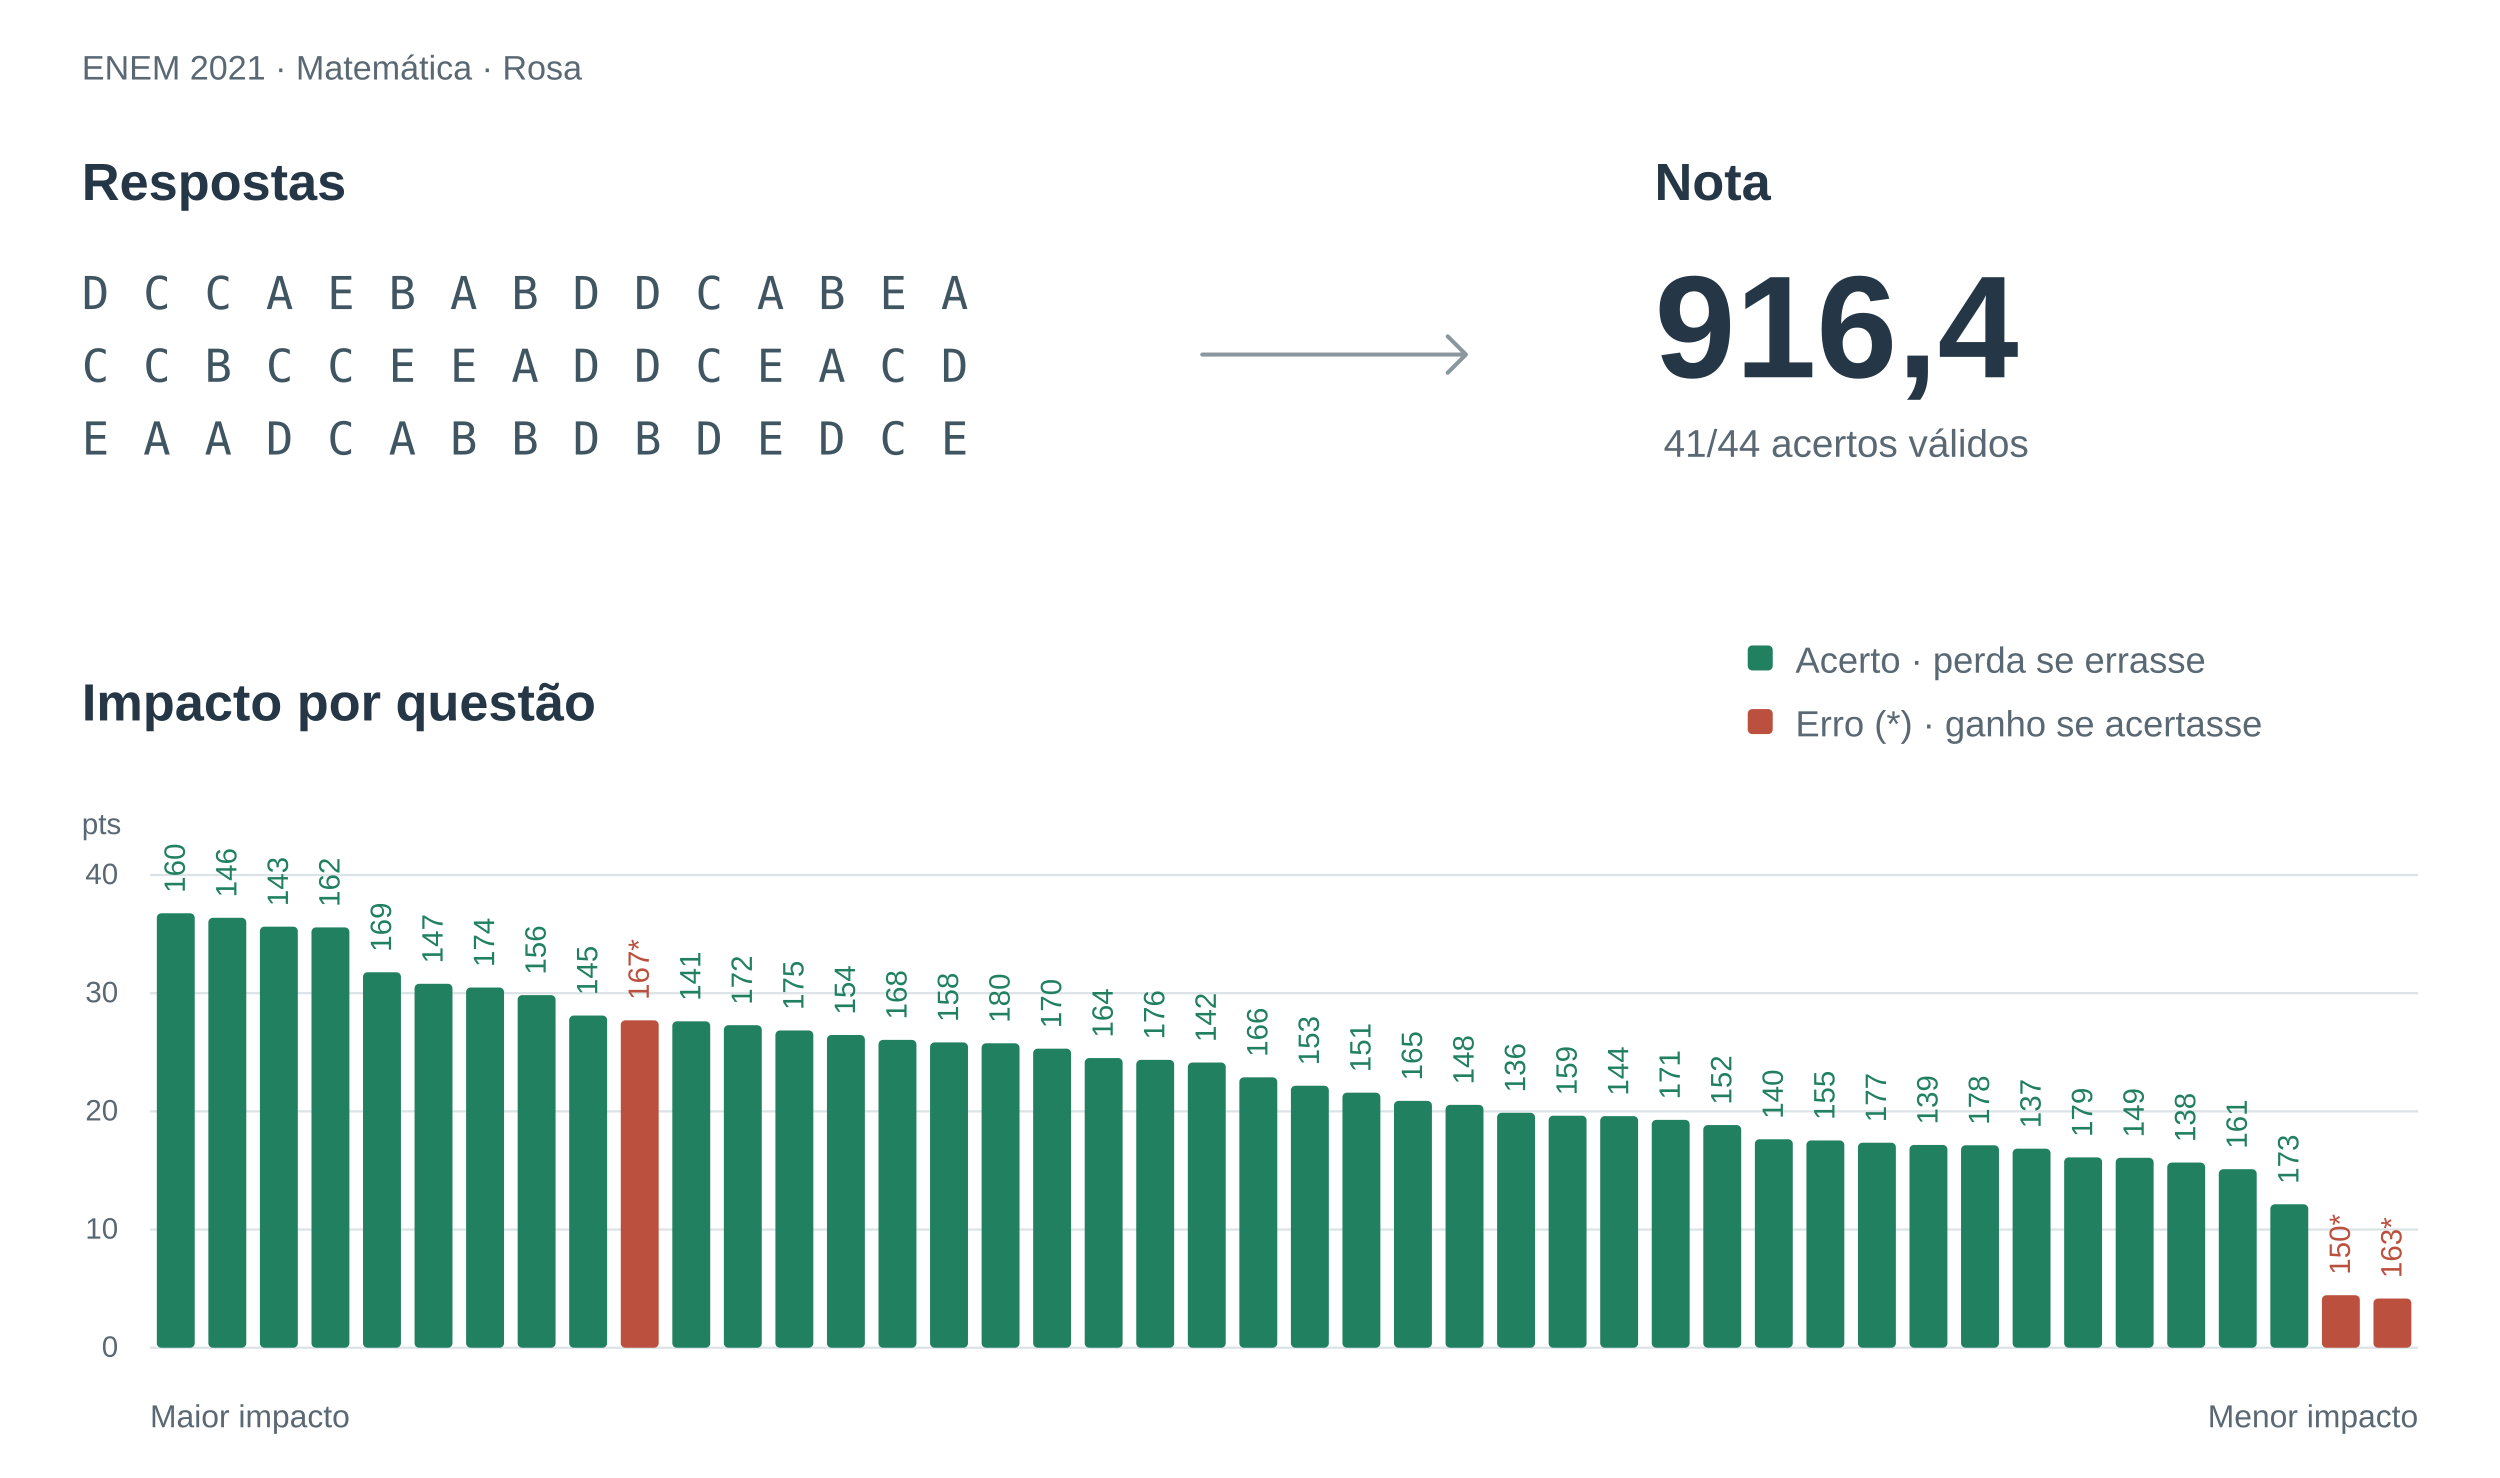
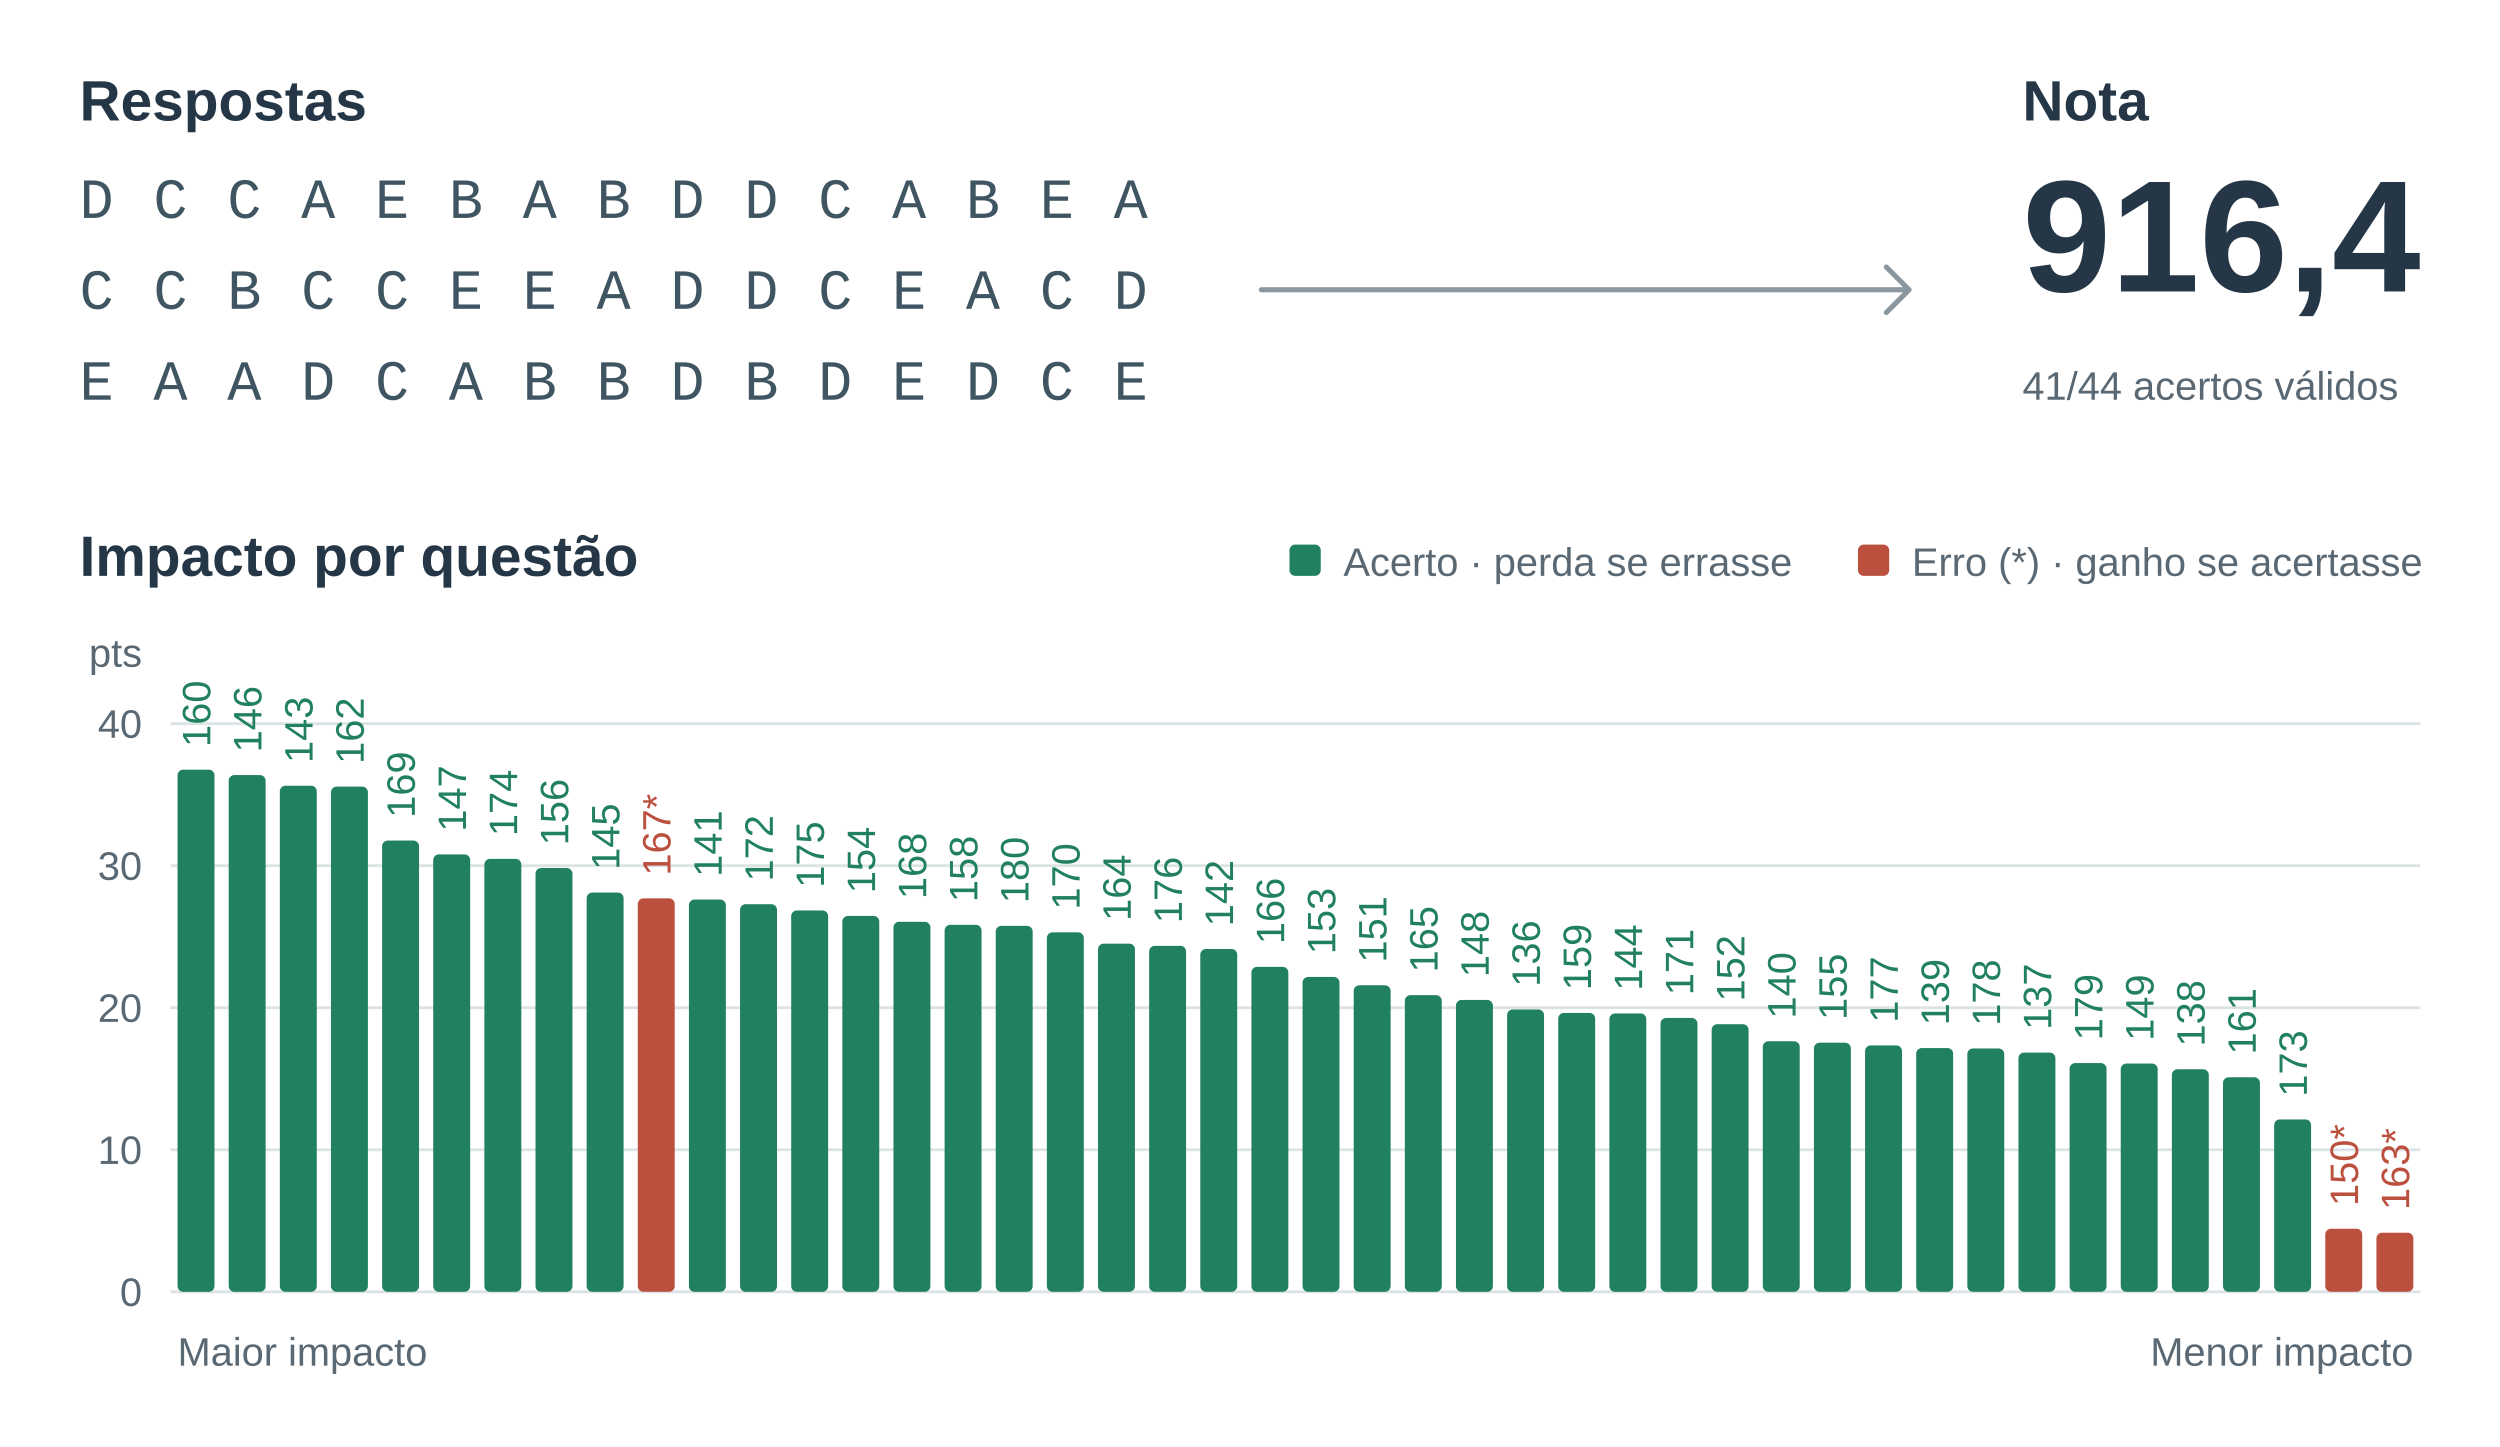
- <svg xmlns="http://www.w3.org/2000/svg" viewBox="0 0 1100 650" width="1100" height="650" role="img" aria-labelledby="titulo descricao">
+ <svg xmlns="http://www.w3.org/2000/svg" viewBox="0 0 880 509" width="880" height="509" role="img" aria-labelledby="titulo descricao">
  <style>.texto { fill: #253746; }
.secundario { fill: #596873; }
.resposta { fill: #405562; }
.acerto { fill: #20805f; }
.erro { fill: #bb503e; }
.grade { stroke: #dce3e7; }
- .seta { stroke: #8a979f; }</style>
+ .seta { stroke: #8a979f; }
+ .ligacao { stroke: #20805f; }</style>
  <g font-family="Arial, Helvetica, sans-serif">
-     <text x="36" y="35" font-size="15" class="secundario">ENEM 2021 · Matemática · Rosa</text>
-     <text x="36" y="88" font-size="23" class="texto" font-weight="bold">Respostas</text>
-     <text x="728" y="88" font-size="23" class="texto" font-weight="bold">Nota</text>
-     <text x="36" y="136" font-size="20" class="resposta" font-family="monospace">D</text>
-     <text x="63" y="136" font-size="20" class="resposta" font-family="monospace">C</text>
-     <text x="90" y="136" font-size="20" class="resposta" font-family="monospace">C</text>
-     <text x="117" y="136" font-size="20" class="resposta" font-family="monospace">A</text>
-     <text x="144" y="136" font-size="20" class="resposta" font-family="monospace">E</text>
-     <text x="171" y="136" font-size="20" class="resposta" font-family="monospace">B</text>
-     <text x="198" y="136" font-size="20" class="resposta" font-family="monospace">A</text>
-     <text x="225" y="136" font-size="20" class="resposta" font-family="monospace">B</text>
-     <text x="252" y="136" font-size="20" class="resposta" font-family="monospace">D</text>
-     <text x="279" y="136" font-size="20" class="resposta" font-family="monospace">D</text>
-     <text x="306" y="136" font-size="20" class="resposta" font-family="monospace">C</text>
-     <text x="333" y="136" font-size="20" class="resposta" font-family="monospace">A</text>
-     <text x="360" y="136" font-size="20" class="resposta" font-family="monospace">B</text>
-     <text x="387" y="136" font-size="20" class="resposta" font-family="monospace">E</text>
-     <text x="414" y="136" font-size="20" class="resposta" font-family="monospace">A</text>
-     <text x="36" y="168" font-size="20" class="resposta" font-family="monospace">C</text>
-     <text x="63" y="168" font-size="20" class="resposta" font-family="monospace">C</text>
-     <text x="90" y="168" font-size="20" class="resposta" font-family="monospace">B</text>
-     <text x="117" y="168" font-size="20" class="resposta" font-family="monospace">C</text>
-     <text x="144" y="168" font-size="20" class="resposta" font-family="monospace">C</text>
-     <text x="171" y="168" font-size="20" class="resposta" font-family="monospace">E</text>
-     <text x="198" y="168" font-size="20" class="resposta" font-family="monospace">E</text>
-     <text x="225" y="168" font-size="20" class="resposta" font-family="monospace">A</text>
-     <text x="252" y="168" font-size="20" class="resposta" font-family="monospace">D</text>
-     <text x="279" y="168" font-size="20" class="resposta" font-family="monospace">D</text>
-     <text x="306" y="168" font-size="20" class="resposta" font-family="monospace">C</text>
-     <text x="333" y="168" font-size="20" class="resposta" font-family="monospace">E</text>
-     <text x="360" y="168" font-size="20" class="resposta" font-family="monospace">A</text>
-     <text x="387" y="168" font-size="20" class="resposta" font-family="monospace">C</text>
-     <text x="414" y="168" font-size="20" class="resposta" font-family="monospace">D</text>
-     <text x="36" y="200" font-size="20" class="resposta" font-family="monospace">E</text>
-     <text x="63" y="200" font-size="20" class="resposta" font-family="monospace">A</text>
-     <text x="90" y="200" font-size="20" class="resposta" font-family="monospace">A</text>
-     <text x="117" y="200" font-size="20" class="resposta" font-family="monospace">D</text>
-     <text x="144" y="200" font-size="20" class="resposta" font-family="monospace">C</text>
-     <text x="171" y="200" font-size="20" class="resposta" font-family="monospace">A</text>
-     <text x="198" y="200" font-size="20" class="resposta" font-family="monospace">B</text>
-     <text x="225" y="200" font-size="20" class="resposta" font-family="monospace">B</text>
-     <text x="252" y="200" font-size="20" class="resposta" font-family="monospace">D</text>
-     <text x="279" y="200" font-size="20" class="resposta" font-family="monospace">B</text>
-     <text x="306" y="200" font-size="20" class="resposta" font-family="monospace">D</text>
-     <text x="333" y="200" font-size="20" class="resposta" font-family="monospace">E</text>
-     <text x="360" y="200" font-size="20" class="resposta" font-family="monospace">D</text>
-     <text x="387" y="200" font-size="20" class="resposta" font-family="monospace">C</text>
-     <text x="414" y="200" font-size="20" class="resposta" font-family="monospace">E</text>
-     <path d="M 529 156 H 645 M 637 148 L 645 156 L 637 164" fill="none" stroke-width="1.8" stroke-linecap="round" stroke-linejoin="round" class="seta" />
-     <text x="728" y="166" font-size="64" class="texto" font-weight="bold">916,4</text>
-     <text x="732" y="201" font-size="17" class="secundario">41/44 acertos válidos</text>
-     <text x="36" y="317" font-size="23" class="texto" font-weight="bold">Impacto por questão</text>
-     <rect x="769" y="284" width="11" height="11" rx="2" class="acerto" />
-     <text x="790" y="296" font-size="16" class="secundario">Acerto · perda se errasse</text>
-     <rect x="769" y="312" width="11" height="11" rx="2" class="erro" />
-     <text x="790" y="324" font-size="16" class="secundario">Erro (*) · ganho se acertasse</text>
-     <text x="36" y="367" font-size="13" class="secundario">pts</text>
-     <line x1="66" y1="593.0" x2="1064" y2="593.0" stroke-width="1" class="grade" />
-     <text x="52" y="597.0" font-size="13" class="secundario" text-anchor="end">0</text>
-     <line x1="66" y1="541.0" x2="1064" y2="541.0" stroke-width="1" class="grade" />
-     <text x="52" y="545.0" font-size="13" class="secundario" text-anchor="end">10</text>
-     <line x1="66" y1="489.0" x2="1064" y2="489.0" stroke-width="1" class="grade" />
-     <text x="52" y="493.0" font-size="13" class="secundario" text-anchor="end">20</text>
-     <line x1="66" y1="437.0" x2="1064" y2="437.0" stroke-width="1" class="grade" />
-     <text x="52" y="441.0" font-size="13" class="secundario" text-anchor="end">30</text>
-     <line x1="66" y1="385.0" x2="1064" y2="385.0" stroke-width="1" class="grade" />
-     <text x="52" y="389.0" font-size="13" class="secundario" text-anchor="end">40</text>
-     <rect x="69.00" y="401.85" width="16.68" height="191.15" rx="2" class="acerto">
-       </rect>
-     <text x="81.34" y="392.85" font-size="13" class="acerto" transform="rotate(-90 81.34 392.85)">160</text>
-     <rect x="91.68" y="403.83" width="16.68" height="189.17" rx="2" class="acerto">
-       </rect>
-     <text x="104.02" y="394.83" font-size="13" class="acerto" transform="rotate(-90 104.02 394.83)">146</text>
-     <rect x="114.36" y="407.72" width="16.68" height="185.28" rx="2" class="acerto">
-       </rect>
-     <text x="126.70" y="398.72" font-size="13" class="acerto" transform="rotate(-90 126.70 398.72)">143</text>
-     <rect x="137.05" y="408.05" width="16.68" height="184.95" rx="2" class="acerto">
-       </rect>
-     <text x="149.39" y="399.05" font-size="13" class="acerto" transform="rotate(-90 149.39 399.05)">162</text>
-     <rect x="159.73" y="427.80" width="16.68" height="165.20" rx="2" class="acerto">
-       </rect>
-     <text x="172.07" y="418.80" font-size="13" class="acerto" transform="rotate(-90 172.07 418.80)">169</text>
-     <rect x="182.41" y="432.87" width="16.68" height="160.13" rx="2" class="acerto">
-       </rect>
-     <text x="194.75" y="423.87" font-size="13" class="acerto" transform="rotate(-90 194.75 423.87)">147</text>
-     <rect x="205.09" y="434.50" width="16.68" height="158.50" rx="2" class="acerto">
-       </rect>
-     <text x="217.43" y="425.50" font-size="13" class="acerto" transform="rotate(-90 217.43 425.50)">174</text>
-     <rect x="227.77" y="437.85" width="16.68" height="155.15" rx="2" class="acerto">
-       </rect>
-     <text x="240.11" y="428.85" font-size="13" class="acerto" transform="rotate(-90 240.11 428.85)">156</text>
-     <rect x="250.45" y="446.84" width="16.68" height="146.16" rx="2" class="acerto">
-       </rect>
-     <text x="262.80" y="437.84" font-size="13" class="acerto" transform="rotate(-90 262.80 437.84)">145</text>
-     <rect x="273.14" y="448.96" width="16.68" height="144.04" rx="2" class="erro">
-       </rect>
-     <text x="285.48" y="439.96" font-size="13" class="erro" transform="rotate(-90 285.48 439.96)">167*</text>
-     <rect x="295.82" y="449.38" width="16.68" height="143.62" rx="2" class="acerto">
-       </rect>
-     <text x="308.16" y="440.38" font-size="13" class="acerto" transform="rotate(-90 308.16 440.38)">141</text>
-     <rect x="318.50" y="451.10" width="16.68" height="141.90" rx="2" class="acerto">
-       </rect>
-     <text x="330.84" y="442.10" font-size="13" class="acerto" transform="rotate(-90 330.84 442.10)">172</text>
-     <rect x="341.18" y="453.40" width="16.68" height="139.60" rx="2" class="acerto">
-       </rect>
-     <text x="353.52" y="444.40" font-size="13" class="acerto" transform="rotate(-90 353.52 444.40)">175</text>
-     <rect x="363.86" y="455.40" width="16.68" height="137.60" rx="2" class="acerto">
-       </rect>
-     <text x="376.20" y="446.40" font-size="13" class="acerto" transform="rotate(-90 376.20 446.40)">154</text>
-     <rect x="386.55" y="457.55" width="16.68" height="135.45" rx="2" class="acerto">
-       </rect>
-     <text x="398.89" y="448.55" font-size="13" class="acerto" transform="rotate(-90 398.89 448.55)">168</text>
-     <rect x="409.23" y="458.66" width="16.68" height="134.34" rx="2" class="acerto">
-       </rect>
-     <text x="421.57" y="449.66" font-size="13" class="acerto" transform="rotate(-90 421.57 449.66)">158</text>
-     <rect x="431.91" y="459.04" width="16.68" height="133.96" rx="2" class="acerto">
-       </rect>
-     <text x="444.25" y="450.04" font-size="13" class="acerto" transform="rotate(-90 444.25 450.04)">180</text>
-     <rect x="454.59" y="461.40" width="16.68" height="131.60" rx="2" class="acerto">
-       </rect>
-     <text x="466.93" y="452.40" font-size="13" class="acerto" transform="rotate(-90 466.93 452.40)">170</text>
-     <rect x="477.27" y="465.54" width="16.68" height="127.46" rx="2" class="acerto">
-       </rect>
-     <text x="489.61" y="456.54" font-size="13" class="acerto" transform="rotate(-90 489.61 456.54)">164</text>
-     <rect x="499.95" y="466.35" width="16.68" height="126.65" rx="2" class="acerto">
-       </rect>
-     <text x="512.30" y="457.35" font-size="13" class="acerto" transform="rotate(-90 512.30 457.35)">176</text>
-     <rect x="522.64" y="467.51" width="16.68" height="125.49" rx="2" class="acerto">
-       </rect>
-     <text x="534.98" y="458.51" font-size="13" class="acerto" transform="rotate(-90 534.98 458.51)">142</text>
-     <rect x="545.32" y="474.03" width="16.68" height="118.97" rx="2" class="acerto">
-       </rect>
-     <text x="557.66" y="465.03" font-size="13" class="acerto" transform="rotate(-90 557.66 465.03)">166</text>
-     <rect x="568.00" y="477.73" width="16.68" height="115.27" rx="2" class="acerto">
-       </rect>
-     <text x="580.34" y="468.73" font-size="13" class="acerto" transform="rotate(-90 580.34 468.73)">153</text>
-     <rect x="590.68" y="480.78" width="16.68" height="112.22" rx="2" class="acerto">
-       </rect>
-     <text x="603.02" y="471.78" font-size="13" class="acerto" transform="rotate(-90 603.02 471.78)">151</text>
-     <rect x="613.36" y="484.39" width="16.68" height="108.61" rx="2" class="acerto">
-       </rect>
-     <text x="625.70" y="475.39" font-size="13" class="acerto" transform="rotate(-90 625.70 475.39)">165</text>
-     <rect x="636.05" y="486.14" width="16.68" height="106.86" rx="2" class="acerto">
-       </rect>
-     <text x="648.39" y="477.14" font-size="13" class="acerto" transform="rotate(-90 648.39 477.14)">148</text>
-     <rect x="658.73" y="489.64" width="16.68" height="103.36" rx="2" class="acerto">
-       </rect>
-     <text x="671.07" y="480.64" font-size="13" class="acerto" transform="rotate(-90 671.07 480.64)">136</text>
-     <rect x="681.41" y="490.91" width="16.68" height="102.09" rx="2" class="acerto">
-       </rect>
-     <text x="693.75" y="481.91" font-size="13" class="acerto" transform="rotate(-90 693.75 481.91)">159</text>
-     <rect x="704.09" y="491.09" width="16.68" height="101.91" rx="2" class="acerto">
-       </rect>
-     <text x="716.43" y="482.09" font-size="13" class="acerto" transform="rotate(-90 716.43 482.09)">144</text>
-     <rect x="726.77" y="492.74" width="16.68" height="100.26" rx="2" class="acerto">
-       </rect>
-     <text x="739.11" y="483.74" font-size="13" class="acerto" transform="rotate(-90 739.11 483.74)">171</text>
-     <rect x="749.45" y="495.03" width="16.68" height="97.97" rx="2" class="acerto">
-       </rect>
-     <text x="761.80" y="486.03" font-size="13" class="acerto" transform="rotate(-90 761.80 486.03)">152</text>
-     <rect x="772.14" y="501.28" width="16.68" height="91.72" rx="2" class="acerto">
-       </rect>
-     <text x="784.48" y="492.28" font-size="13" class="acerto" transform="rotate(-90 784.48 492.28)">140</text>
-     <rect x="794.82" y="501.80" width="16.68" height="91.20" rx="2" class="acerto">
-       </rect>
-     <text x="807.16" y="492.80" font-size="13" class="acerto" transform="rotate(-90 807.16 492.80)">155</text>
-     <rect x="817.50" y="502.79" width="16.68" height="90.21" rx="2" class="acerto">
-       </rect>
-     <text x="829.84" y="493.79" font-size="13" class="acerto" transform="rotate(-90 829.84 493.79)">177</text>
-     <rect x="840.18" y="503.76" width="16.68" height="89.24" rx="2" class="acerto">
-       </rect>
-     <text x="852.52" y="494.76" font-size="13" class="acerto" transform="rotate(-90 852.52 494.76)">139</text>
-     <rect x="862.86" y="503.92" width="16.68" height="89.08" rx="2" class="acerto">
-       </rect>
-     <text x="875.20" y="494.92" font-size="13" class="acerto" transform="rotate(-90 875.20 494.92)">178</text>
-     <rect x="885.55" y="505.42" width="16.68" height="87.58" rx="2" class="acerto">
-       </rect>
-     <text x="897.89" y="496.42" font-size="13" class="acerto" transform="rotate(-90 897.89 496.42)">137</text>
-     <rect x="908.23" y="509.26" width="16.68" height="83.74" rx="2" class="acerto">
-       </rect>
-     <text x="920.57" y="500.26" font-size="13" class="acerto" transform="rotate(-90 920.57 500.26)">179</text>
-     <rect x="930.91" y="509.43" width="16.68" height="83.57" rx="2" class="acerto">
-       </rect>
-     <text x="943.25" y="500.43" font-size="13" class="acerto" transform="rotate(-90 943.25 500.43)">149</text>
-     <rect x="953.59" y="511.53" width="16.68" height="81.47" rx="2" class="acerto">
-       </rect>
-     <text x="965.93" y="502.53" font-size="13" class="acerto" transform="rotate(-90 965.93 502.53)">138</text>
-     <rect x="976.27" y="514.45" width="16.68" height="78.55" rx="2" class="acerto">
-       </rect>
-     <text x="988.61" y="505.45" font-size="13" class="acerto" transform="rotate(-90 988.61 505.45)">161</text>
-     <rect x="998.95" y="529.89" width="16.68" height="63.11" rx="2" class="acerto">
-       </rect>
-     <text x="1011.30" y="520.89" font-size="13" class="acerto" transform="rotate(-90 1011.30 520.89)">173</text>
-     <rect x="1021.64" y="569.90" width="16.68" height="23.10" rx="2" class="erro">
-       </rect>
-     <text x="1033.98" y="560.90" font-size="13" class="erro" transform="rotate(-90 1033.98 560.90)">150*</text>
-     <rect x="1044.32" y="571.37" width="16.68" height="21.63" rx="2" class="erro">
-       </rect>
-     <text x="1056.66" y="562.37" font-size="13" class="erro" transform="rotate(-90 1056.66 562.37)">163*</text>
-     <text x="66" y="628" font-size="14" class="secundario">Maior impacto</text>
-     <text x="1064" y="628" font-size="14" class="secundario" text-anchor="end">Menor impacto</text>
+     <text x="28" y="42.4" font-size="20" class="texto" font-weight="bold">Respostas</text>
+     <text x="711.9" y="42.4" font-size="20" class="texto" font-weight="bold">Nota</text>
+     <text x="28" y="76.7" font-size="20" class="resposta" font-family="ui-monospace, Menlo, Consolas, &quot;Liberation Mono&quot;, monospace">D</text>
+     <text x="54" y="76.7" font-size="20" class="resposta" font-family="ui-monospace, Menlo, Consolas, &quot;Liberation Mono&quot;, monospace">C</text>
+     <text x="80" y="76.7" font-size="20" class="resposta" font-family="ui-monospace, Menlo, Consolas, &quot;Liberation Mono&quot;, monospace">C</text>
+     <text x="106" y="76.7" font-size="20" class="resposta" font-family="ui-monospace, Menlo, Consolas, &quot;Liberation Mono&quot;, monospace">A</text>
+     <text x="132" y="76.7" font-size="20" class="resposta" font-family="ui-monospace, Menlo, Consolas, &quot;Liberation Mono&quot;, monospace">E</text>
+     <text x="158" y="76.7" font-size="20" class="resposta" font-family="ui-monospace, Menlo, Consolas, &quot;Liberation Mono&quot;, monospace">B</text>
+     <text x="184" y="76.7" font-size="20" class="resposta" font-family="ui-monospace, Menlo, Consolas, &quot;Liberation Mono&quot;, monospace">A</text>
+     <text x="210" y="76.7" font-size="20" class="resposta" font-family="ui-monospace, Menlo, Consolas, &quot;Liberation Mono&quot;, monospace">B</text>
+     <text x="236" y="76.7" font-size="20" class="resposta" font-family="ui-monospace, Menlo, Consolas, &quot;Liberation Mono&quot;, monospace">D</text>
+     <text x="262" y="76.7" font-size="20" class="resposta" font-family="ui-monospace, Menlo, Consolas, &quot;Liberation Mono&quot;, monospace">D</text>
+     <text x="288" y="76.7" font-size="20" class="resposta" font-family="ui-monospace, Menlo, Consolas, &quot;Liberation Mono&quot;, monospace">C</text>
+     <text x="314" y="76.7" font-size="20" class="resposta" font-family="ui-monospace, Menlo, Consolas, &quot;Liberation Mono&quot;, monospace">A</text>
+     <text x="340" y="76.7" font-size="20" class="resposta" font-family="ui-monospace, Menlo, Consolas, &quot;Liberation Mono&quot;, monospace">B</text>
+     <text x="366" y="76.7" font-size="20" class="resposta" font-family="ui-monospace, Menlo, Consolas, &quot;Liberation Mono&quot;, monospace">E</text>
+     <text x="392" y="76.7" font-size="20" class="resposta" font-family="ui-monospace, Menlo, Consolas, &quot;Liberation Mono&quot;, monospace">A</text>
+     <text x="28" y="108.7" font-size="20" class="resposta" font-family="ui-monospace, Menlo, Consolas, &quot;Liberation Mono&quot;, monospace">C</text>
+     <text x="54" y="108.7" font-size="20" class="resposta" font-family="ui-monospace, Menlo, Consolas, &quot;Liberation Mono&quot;, monospace">C</text>
+     <text x="80" y="108.7" font-size="20" class="resposta" font-family="ui-monospace, Menlo, Consolas, &quot;Liberation Mono&quot;, monospace">B</text>
+     <text x="106" y="108.7" font-size="20" class="resposta" font-family="ui-monospace, Menlo, Consolas, &quot;Liberation Mono&quot;, monospace">C</text>
+     <text x="132" y="108.7" font-size="20" class="resposta" font-family="ui-monospace, Menlo, Consolas, &quot;Liberation Mono&quot;, monospace">C</text>
+     <text x="158" y="108.7" font-size="20" class="resposta" font-family="ui-monospace, Menlo, Consolas, &quot;Liberation Mono&quot;, monospace">E</text>
+     <text x="184" y="108.7" font-size="20" class="resposta" font-family="ui-monospace, Menlo, Consolas, &quot;Liberation Mono&quot;, monospace">E</text>
+     <text x="210" y="108.7" font-size="20" class="resposta" font-family="ui-monospace, Menlo, Consolas, &quot;Liberation Mono&quot;, monospace">A</text>
+     <text x="236" y="108.7" font-size="20" class="resposta" font-family="ui-monospace, Menlo, Consolas, &quot;Liberation Mono&quot;, monospace">D</text>
+     <text x="262" y="108.7" font-size="20" class="resposta" font-family="ui-monospace, Menlo, Consolas, &quot;Liberation Mono&quot;, monospace">D</text>
+     <text x="288" y="108.7" font-size="20" class="resposta" font-family="ui-monospace, Menlo, Consolas, &quot;Liberation Mono&quot;, monospace">C</text>
+     <text x="314" y="108.7" font-size="20" class="resposta" font-family="ui-monospace, Menlo, Consolas, &quot;Liberation Mono&quot;, monospace">E</text>
+     <text x="340" y="108.7" font-size="20" class="resposta" font-family="ui-monospace, Menlo, Consolas, &quot;Liberation Mono&quot;, monospace">A</text>
+     <text x="366" y="108.7" font-size="20" class="resposta" font-family="ui-monospace, Menlo, Consolas, &quot;Liberation Mono&quot;, monospace">C</text>
+     <text x="392" y="108.7" font-size="20" class="resposta" font-family="ui-monospace, Menlo, Consolas, &quot;Liberation Mono&quot;, monospace">D</text>
+     <text x="28" y="140.7" font-size="20" class="resposta" font-family="ui-monospace, Menlo, Consolas, &quot;Liberation Mono&quot;, monospace">E</text>
+     <text x="54" y="140.7" font-size="20" class="resposta" font-family="ui-monospace, Menlo, Consolas, &quot;Liberation Mono&quot;, monospace">A</text>
+     <text x="80" y="140.7" font-size="20" class="resposta" font-family="ui-monospace, Menlo, Consolas, &quot;Liberation Mono&quot;, monospace">A</text>
+     <text x="106" y="140.7" font-size="20" class="resposta" font-family="ui-monospace, Menlo, Consolas, &quot;Liberation Mono&quot;, monospace">D</text>
+     <text x="132" y="140.7" font-size="20" class="resposta" font-family="ui-monospace, Menlo, Consolas, &quot;Liberation Mono&quot;, monospace">C</text>
+     <text x="158" y="140.7" font-size="20" class="resposta" font-family="ui-monospace, Menlo, Consolas, &quot;Liberation Mono&quot;, monospace">A</text>
+     <text x="184" y="140.7" font-size="20" class="resposta" font-family="ui-monospace, Menlo, Consolas, &quot;Liberation Mono&quot;, monospace">B</text>
+     <text x="210" y="140.7" font-size="20" class="resposta" font-family="ui-monospace, Menlo, Consolas, &quot;Liberation Mono&quot;, monospace">B</text>
+     <text x="236" y="140.7" font-size="20" class="resposta" font-family="ui-monospace, Menlo, Consolas, &quot;Liberation Mono&quot;, monospace">D</text>
+     <text x="262" y="140.7" font-size="20" class="resposta" font-family="ui-monospace, Menlo, Consolas, &quot;Liberation Mono&quot;, monospace">B</text>
+     <text x="288" y="140.7" font-size="20" class="resposta" font-family="ui-monospace, Menlo, Consolas, &quot;Liberation Mono&quot;, monospace">D</text>
+     <text x="314" y="140.7" font-size="20" class="resposta" font-family="ui-monospace, Menlo, Consolas, &quot;Liberation Mono&quot;, monospace">E</text>
+     <text x="340" y="140.7" font-size="20" class="resposta" font-family="ui-monospace, Menlo, Consolas, &quot;Liberation Mono&quot;, monospace">D</text>
+     <text x="366" y="140.7" font-size="20" class="resposta" font-family="ui-monospace, Menlo, Consolas, &quot;Liberation Mono&quot;, monospace">C</text>
+     <text x="392" y="140.7" font-size="20" class="resposta" font-family="ui-monospace, Menlo, Consolas, &quot;Liberation Mono&quot;, monospace">E</text>
+     <path d="M 444 102 H 672 M 664 94 L 672 102 L 664 110" fill="none" stroke-width="1.8" stroke-linecap="round" stroke-linejoin="round" class="seta" />
+     <text x="711.9" y="102.6" font-size="56" class="texto" font-weight="bold">916,4</text>
+     <text x="711.9" y="140.7" font-size="14" class="secundario">41/44 acertos válidos</text>
+     <text x="28" y="202.7" font-size="20" class="texto" font-weight="bold">Impacto por questão</text>
+     <text x="673.0" y="202.7" font-size="14" class="secundario">Erro (*) · ganho se acertasse</text>
+     <rect x="654.0" y="191.7" width="11" height="11" rx="2" class="erro" />
+     <text x="472.9" y="202.7" font-size="14" class="secundario">Acerto · perda se errasse</text>
+     <rect x="453.9" y="191.7" width="11" height="11" rx="2" class="acerto" />
+     <text x="50" y="234.7" font-size="14" class="secundario" text-anchor="end">pts</text>
+     <line x1="60" y1="454.72" x2="852" y2="454.72" stroke-width="1" class="grade" />
+     <text x="50" y="459.7" font-size="14" class="secundario" text-anchor="end">0</text>
+     <line x1="60" y1="404.72" x2="852" y2="404.72" stroke-width="1" class="grade" />
+     <text x="50" y="409.7" font-size="14" class="secundario" text-anchor="end">10</text>
+     <line x1="60" y1="354.72" x2="852" y2="354.72" stroke-width="1" class="grade" />
+     <text x="50" y="359.7" font-size="14" class="secundario" text-anchor="end">20</text>
+     <line x1="60" y1="304.72" x2="852" y2="304.72" stroke-width="1" class="grade" />
+     <text x="50" y="309.7" font-size="14" class="secundario" text-anchor="end">30</text>
+     <line x1="60" y1="254.72" x2="852" y2="254.72" stroke-width="1" class="grade" />
+     <text x="50" y="259.7" font-size="14" class="secundario" text-anchor="end">40</text>
+     <rect x="62.50" y="270.92" width="13.00" height="183.80" rx="2" class="acerto">
+       </rect>
+     <text x="74.03" y="262.92" font-size="14" class="acerto" transform="rotate(-90 74.03 262.92)">160</text>
+     <rect x="80.50" y="272.83" width="13.00" height="181.89" rx="2" class="acerto">
+       </rect>
+     <text x="92.03" y="264.83" font-size="14" class="acerto" transform="rotate(-90 92.03 264.83)">146</text>
+     <rect x="98.50" y="276.57" width="13.00" height="178.15" rx="2" class="acerto">
+       </rect>
+     <text x="110.03" y="268.57" font-size="14" class="acerto" transform="rotate(-90 110.03 268.57)">143</text>
+     <rect x="116.50" y="276.89" width="13.00" height="177.83" rx="2" class="acerto">
+       </rect>
+     <text x="128.03" y="268.89" font-size="14" class="acerto" transform="rotate(-90 128.03 268.89)">162</text>
+     <rect x="134.50" y="295.87" width="13.00" height="158.85" rx="2" class="acerto">
+       </rect>
+     <text x="146.03" y="287.87" font-size="14" class="acerto" transform="rotate(-90 146.03 287.87)">169</text>
+     <rect x="152.50" y="300.74" width="13.00" height="153.98" rx="2" class="acerto">
+       </rect>
+     <text x="164.03" y="292.74" font-size="14" class="acerto" transform="rotate(-90 164.03 292.74)">147</text>
+     <rect x="170.50" y="302.31" width="13.00" height="152.41" rx="2" class="acerto">
+       </rect>
+     <text x="182.03" y="294.31" font-size="14" class="acerto" transform="rotate(-90 182.03 294.31)">174</text>
+     <rect x="188.50" y="305.54" width="13.00" height="149.18" rx="2" class="acerto">
+       </rect>
+     <text x="200.03" y="297.54" font-size="14" class="acerto" transform="rotate(-90 200.03 297.54)">156</text>
+     <rect x="206.50" y="314.18" width="13.00" height="140.54" rx="2" class="acerto">
+       </rect>
+     <text x="218.03" y="306.18" font-size="14" class="acerto" transform="rotate(-90 218.03 306.18)">145</text>
+     <rect x="224.50" y="316.22" width="13.00" height="138.50" rx="2" class="erro">
+       </rect>
+     <text x="236.03" y="308.22" font-size="14" class="erro" transform="rotate(-90 236.03 308.22)">167*</text>
+     <rect x="242.50" y="316.63" width="13.00" height="138.09" rx="2" class="acerto">
+       </rect>
+     <text x="254.03" y="308.63" font-size="14" class="acerto" transform="rotate(-90 254.03 308.63)">141</text>
+     <rect x="260.50" y="318.27" width="13.00" height="136.45" rx="2" class="acerto">
+       </rect>
+     <text x="272.03" y="310.27" font-size="14" class="acerto" transform="rotate(-90 272.03 310.27)">172</text>
+     <rect x="278.50" y="320.49" width="13.00" height="134.23" rx="2" class="acerto">
+       </rect>
+     <text x="290.03" y="312.49" font-size="14" class="acerto" transform="rotate(-90 290.03 312.49)">175</text>
+     <rect x="296.50" y="322.41" width="13.00" height="132.31" rx="2" class="acerto">
+       </rect>
+     <text x="308.03" y="314.41" font-size="14" class="acerto" transform="rotate(-90 308.03 314.41)">154</text>
+     <rect x="314.50" y="324.48" width="13.00" height="130.24" rx="2" class="acerto">
+       </rect>
+     <text x="326.03" y="316.48" font-size="14" class="acerto" transform="rotate(-90 326.03 316.48)">168</text>
+     <rect x="332.50" y="325.54" width="13.00" height="129.18" rx="2" class="acerto">
+       </rect>
+     <text x="344.03" y="317.54" font-size="14" class="acerto" transform="rotate(-90 344.03 317.54)">158</text>
+     <rect x="350.50" y="325.91" width="13.00" height="128.81" rx="2" class="acerto">
+       </rect>
+     <text x="362.03" y="317.91" font-size="14" class="acerto" transform="rotate(-90 362.03 317.91)">180</text>
+     <rect x="368.50" y="328.18" width="13.00" height="126.54" rx="2" class="acerto">
+       </rect>
+     <text x="380.03" y="320.18" font-size="14" class="acerto" transform="rotate(-90 380.03 320.18)">170</text>
+     <rect x="386.50" y="332.16" width="13.00" height="122.56" rx="2" class="acerto">
+       </rect>
+     <text x="398.03" y="324.16" font-size="14" class="acerto" transform="rotate(-90 398.03 324.16)">164</text>
+     <rect x="404.50" y="332.94" width="13.00" height="121.78" rx="2" class="acerto">
+       </rect>
+     <text x="416.03" y="324.94" font-size="14" class="acerto" transform="rotate(-90 416.03 324.94)">176</text>
+     <rect x="422.50" y="334.05" width="13.00" height="120.67" rx="2" class="acerto">
+       </rect>
+     <text x="434.03" y="326.05" font-size="14" class="acerto" transform="rotate(-90 434.03 326.05)">142</text>
+     <rect x="440.50" y="340.33" width="13.00" height="114.39" rx="2" class="acerto">
+       </rect>
+     <text x="452.03" y="332.33" font-size="14" class="acerto" transform="rotate(-90 452.03 332.33)">166</text>
+     <rect x="458.50" y="343.88" width="13.00" height="110.84" rx="2" class="acerto">
+       </rect>
+     <text x="470.03" y="335.88" font-size="14" class="acerto" transform="rotate(-90 470.03 335.88)">153</text>
+     <rect x="476.50" y="346.82" width="13.00" height="107.90" rx="2" class="acerto">
+       </rect>
+     <text x="488.03" y="338.82" font-size="14" class="acerto" transform="rotate(-90 488.03 338.82)">151</text>
+     <rect x="494.50" y="350.29" width="13.00" height="104.43" rx="2" class="acerto">
+       </rect>
+     <text x="506.03" y="342.29" font-size="14" class="acerto" transform="rotate(-90 506.03 342.29)">165</text>
+     <rect x="512.50" y="351.97" width="13.00" height="102.75" rx="2" class="acerto">
+       </rect>
+     <text x="524.03" y="343.97" font-size="14" class="acerto" transform="rotate(-90 524.03 343.97)">148</text>
+     <rect x="530.50" y="355.33" width="13.00" height="99.39" rx="2" class="acerto">
+       </rect>
+     <text x="542.03" y="347.33" font-size="14" class="acerto" transform="rotate(-90 542.03 347.33)">136</text>
+     <rect x="548.50" y="356.55" width="13.00" height="98.17" rx="2" class="acerto">
+       </rect>
+     <text x="560.03" y="348.55" font-size="14" class="acerto" transform="rotate(-90 560.03 348.55)">159</text>
+     <rect x="566.50" y="356.73" width="13.00" height="97.99" rx="2" class="acerto">
+       </rect>
+     <text x="578.03" y="348.73" font-size="14" class="acerto" transform="rotate(-90 578.03 348.73)">144</text>
+     <rect x="584.50" y="358.32" width="13.00" height="96.40" rx="2" class="acerto">
+       </rect>
+     <text x="596.03" y="350.32" font-size="14" class="acerto" transform="rotate(-90 596.03 350.32)">171</text>
+     <rect x="602.50" y="360.52" width="13.00" height="94.20" rx="2" class="acerto">
+       </rect>
+     <text x="614.03" y="352.52" font-size="14" class="acerto" transform="rotate(-90 614.03 352.52)">152</text>
+     <rect x="620.50" y="366.52" width="13.00" height="88.20" rx="2" class="acerto">
+       </rect>
+     <text x="632.03" y="358.52" font-size="14" class="acerto" transform="rotate(-90 632.03 358.52)">140</text>
+     <rect x="638.50" y="367.03" width="13.00" height="87.69" rx="2" class="acerto">
+       </rect>
+     <text x="650.03" y="359.03" font-size="14" class="acerto" transform="rotate(-90 650.03 359.03)">155</text>
+     <rect x="656.50" y="367.98" width="13.00" height="86.74" rx="2" class="acerto">
+       </rect>
+     <text x="668.03" y="359.98" font-size="14" class="acerto" transform="rotate(-90 668.03 359.98)">177</text>
+     <rect x="674.50" y="368.91" width="13.00" height="85.81" rx="2" class="acerto">
+       </rect>
+     <text x="686.03" y="360.91" font-size="14" class="acerto" transform="rotate(-90 686.03 360.91)">139</text>
+     <rect x="692.50" y="369.07" width="13.00" height="85.65" rx="2" class="acerto">
+       </rect>
+     <text x="704.03" y="361.07" font-size="14" class="acerto" transform="rotate(-90 704.03 361.07)">178</text>
+     <rect x="710.50" y="370.51" width="13.00" height="84.21" rx="2" class="acerto">
+       </rect>
+     <text x="722.03" y="362.51" font-size="14" class="acerto" transform="rotate(-90 722.03 362.51)">137</text>
+     <rect x="728.50" y="374.20" width="13.00" height="80.52" rx="2" class="acerto">
+       </rect>
+     <text x="740.03" y="366.20" font-size="14" class="acerto" transform="rotate(-90 740.03 366.20)">179</text>
+     <rect x="746.50" y="374.36" width="13.00" height="80.36" rx="2" class="acerto">
+       </rect>
+     <text x="758.03" y="366.36" font-size="14" class="acerto" transform="rotate(-90 758.03 366.36)">149</text>
+     <rect x="764.50" y="376.38" width="13.00" height="78.34" rx="2" class="acerto">
+       </rect>
+     <text x="776.03" y="368.38" font-size="14" class="acerto" transform="rotate(-90 776.03 368.38)">138</text>
+     <rect x="782.50" y="379.19" width="13.00" height="75.53" rx="2" class="acerto">
+       </rect>
+     <text x="794.03" y="371.19" font-size="14" class="acerto" transform="rotate(-90 794.03 371.19)">161</text>
+     <rect x="800.50" y="394.04" width="13.00" height="60.68" rx="2" class="acerto">
+       </rect>
+     <text x="812.03" y="386.04" font-size="14" class="acerto" transform="rotate(-90 812.03 386.04)">173</text>
+     <rect x="818.50" y="432.51" width="13.00" height="22.21" rx="2" class="erro">
+       </rect>
+     <text x="830.03" y="424.51" font-size="14" class="erro" transform="rotate(-90 830.03 424.51)">150*</text>
+     <rect x="836.50" y="433.92" width="13.00" height="20.80" rx="2" class="erro">
+       </rect>
+     <text x="848.03" y="425.92" font-size="14" class="erro" transform="rotate(-90 848.03 425.92)">163*</text>
+     <text x="62.5" y="480.72" font-size="14" class="secundario">Maior impacto</text>
+     <text x="849.5" y="480.72" font-size="14" class="secundario" text-anchor="end">Menor impacto</text>
  </g>
</svg>
